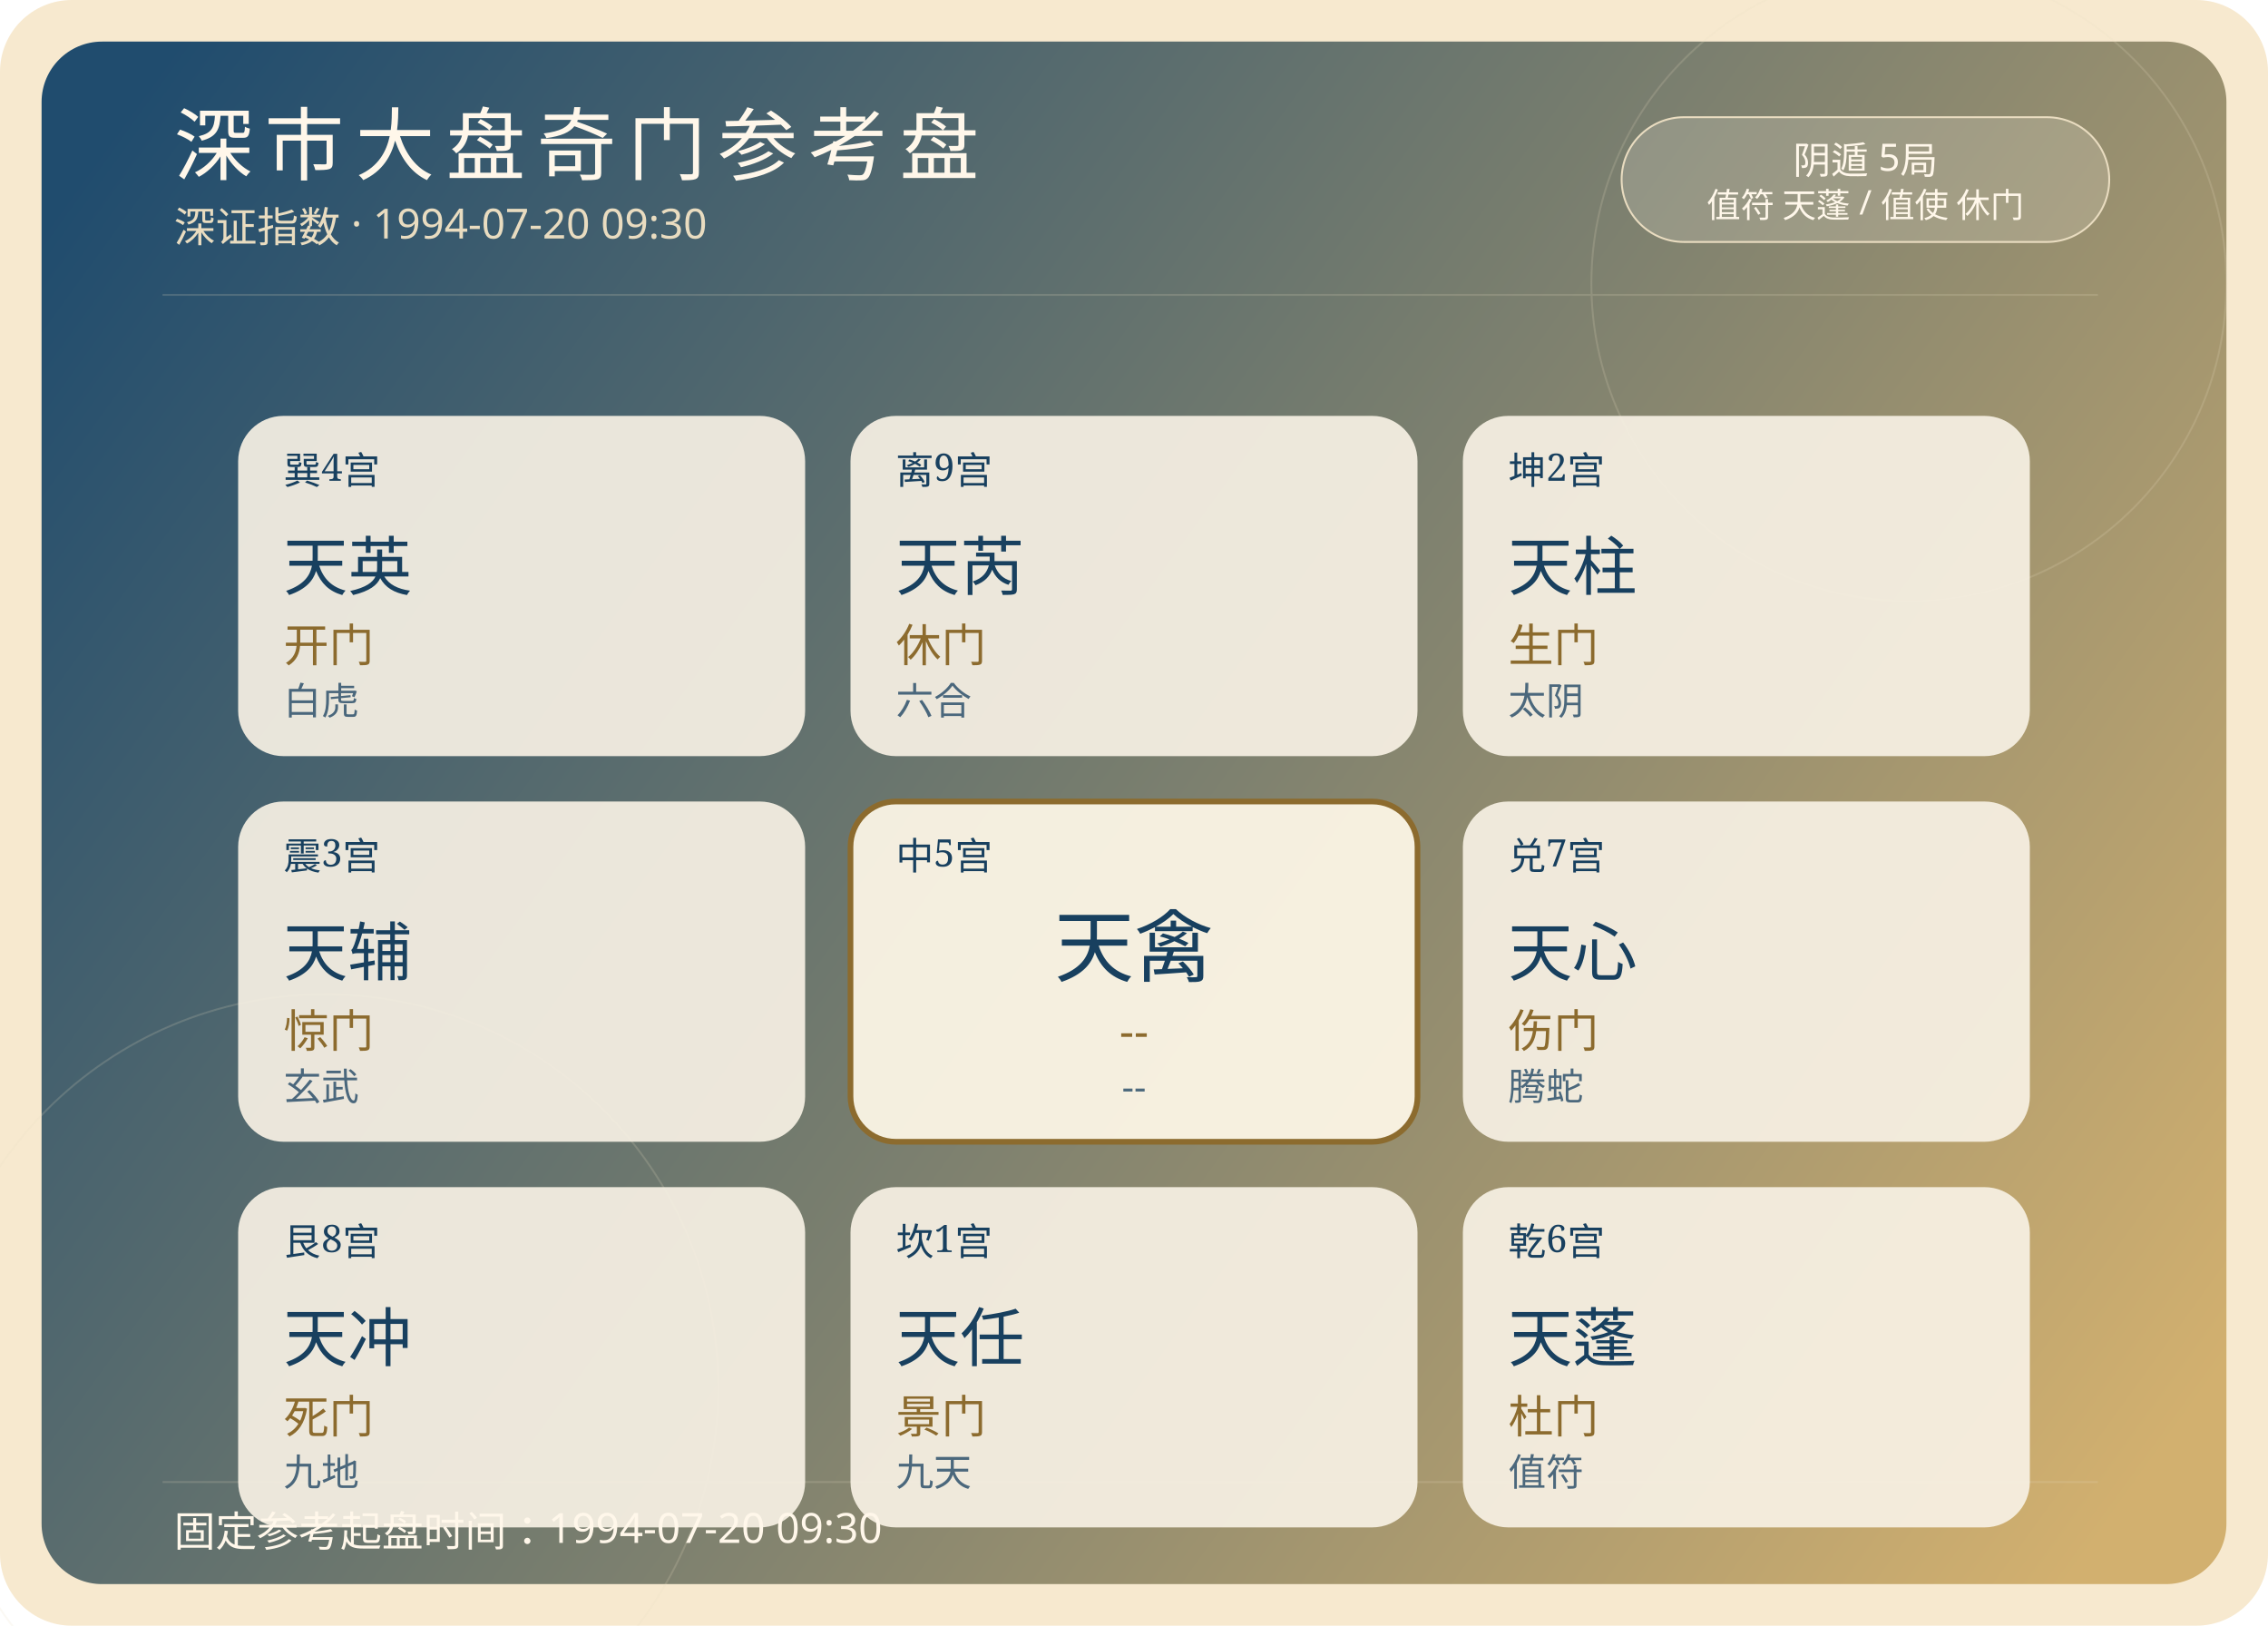
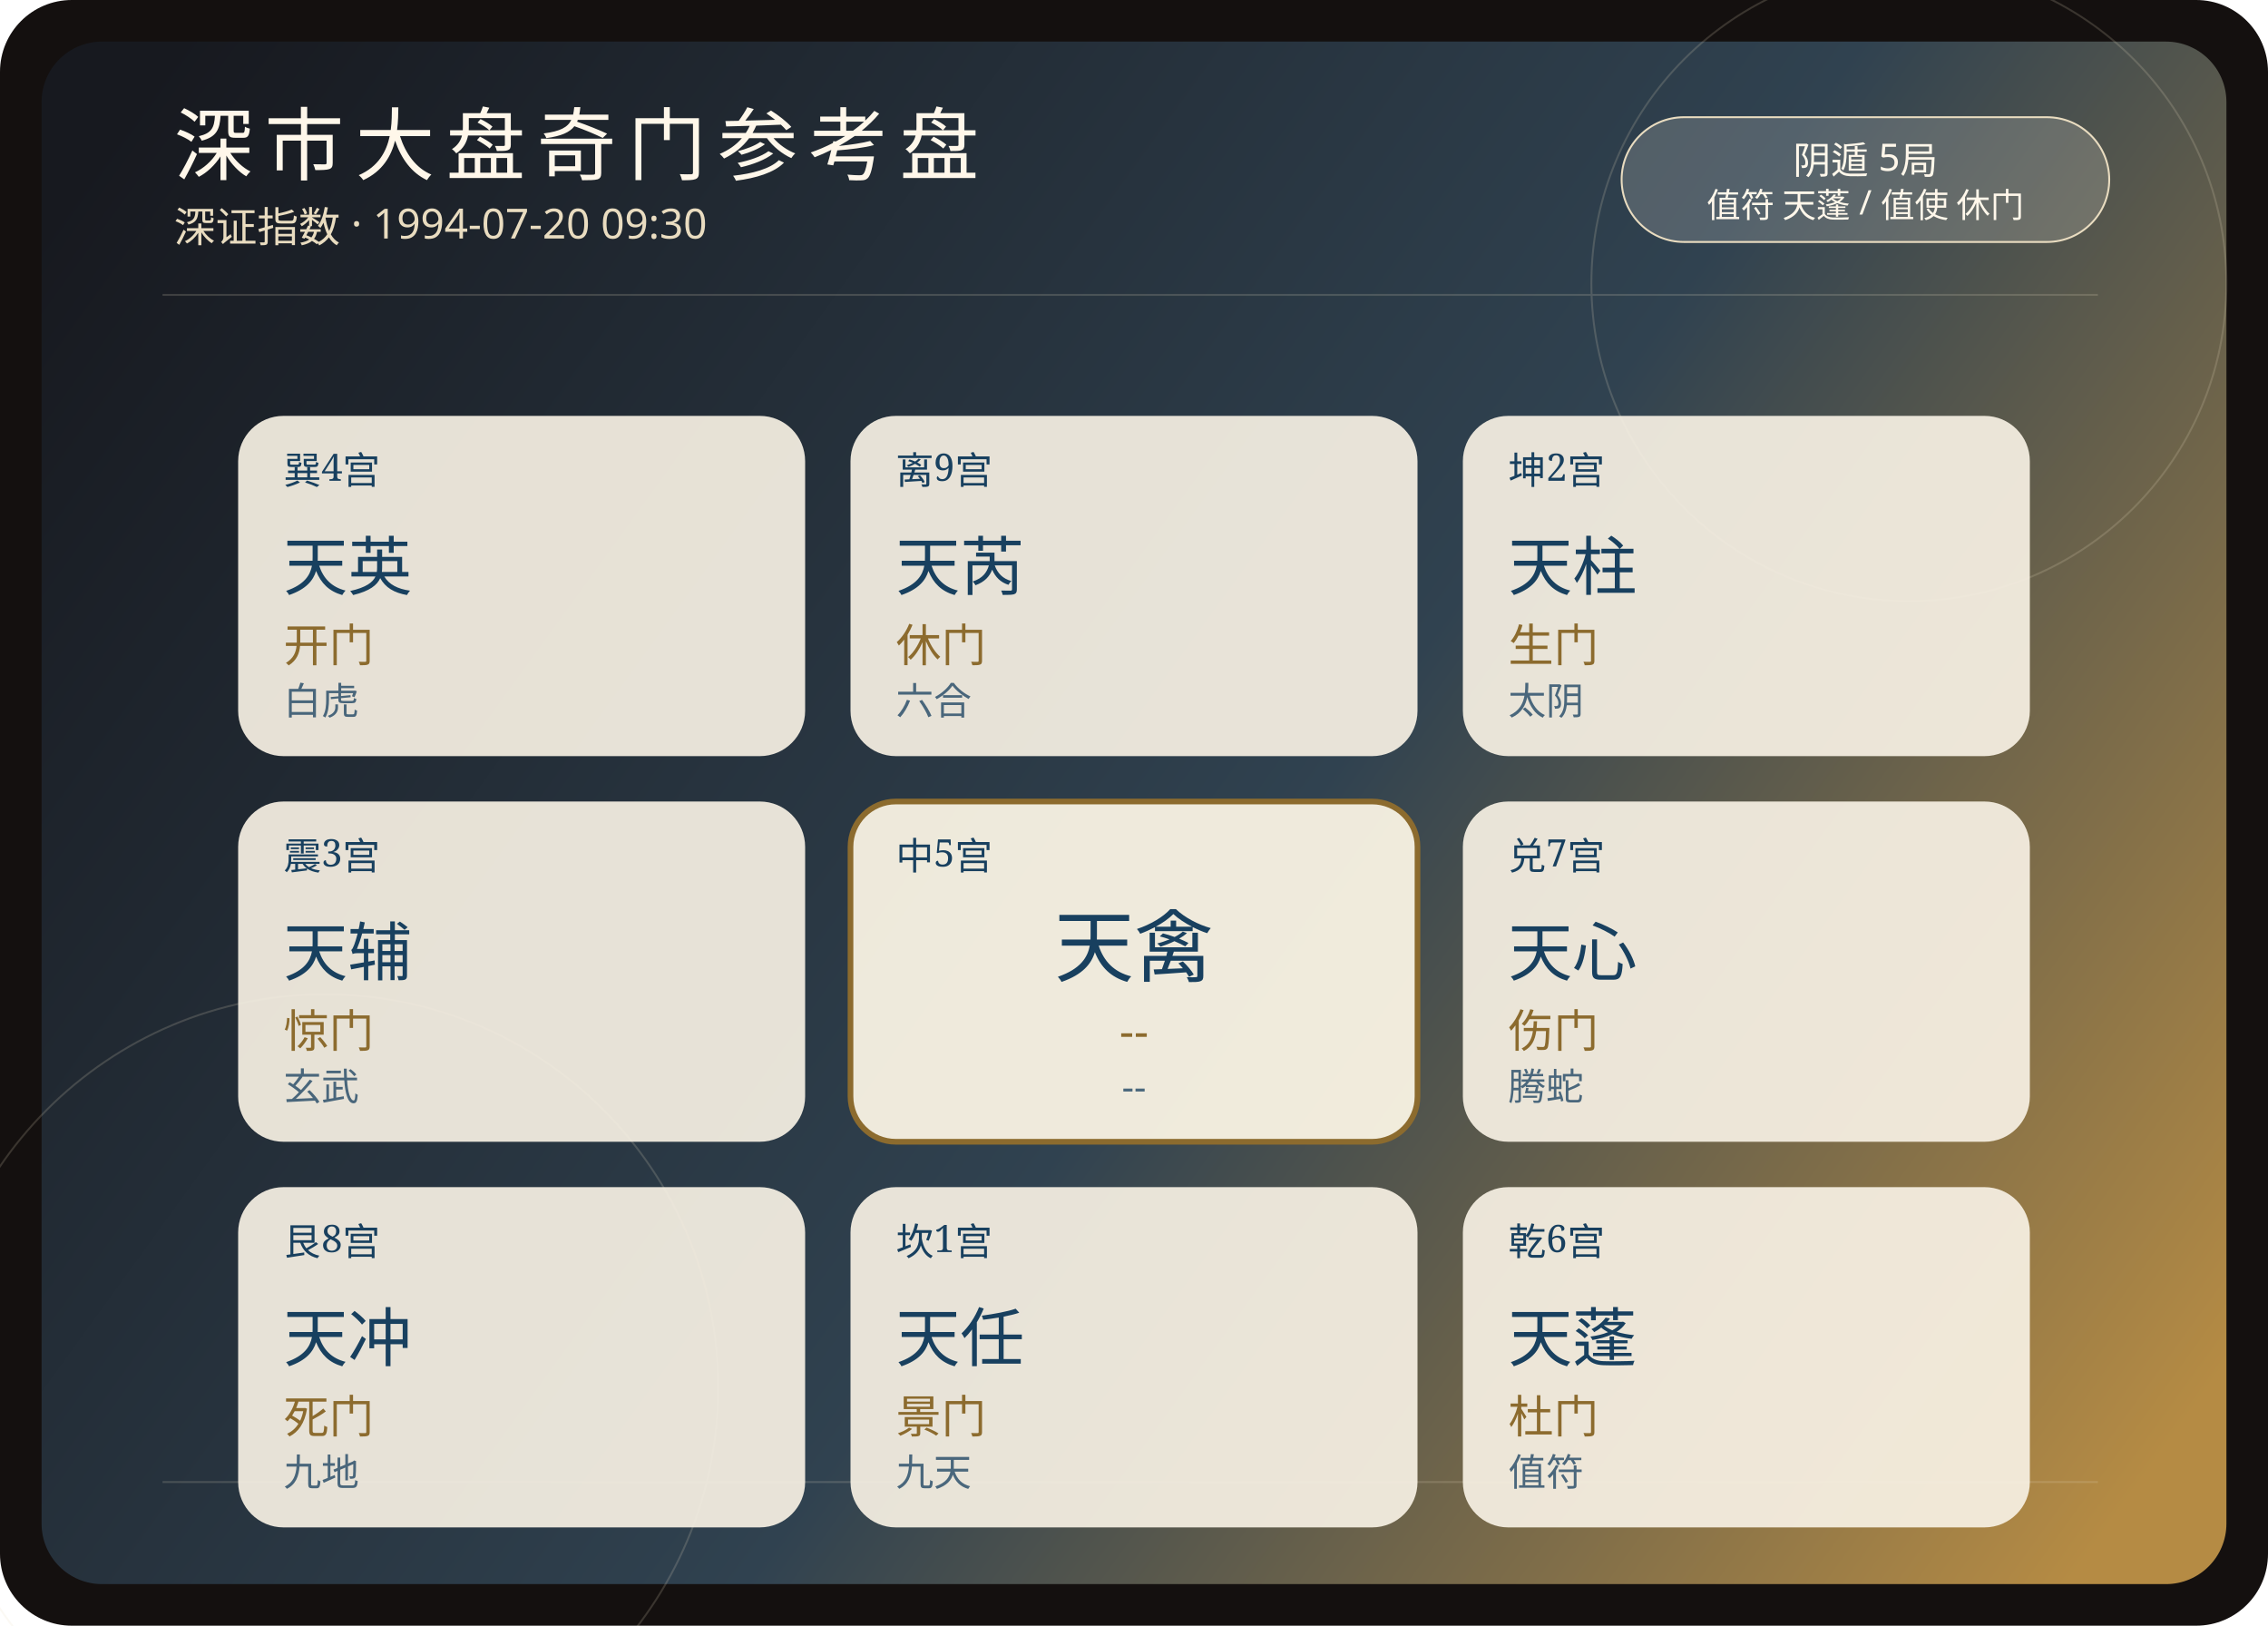
<svg xmlns="http://www.w3.org/2000/svg" width="1200" height="860" viewBox="0 0 1200 860" fill="none">
  <defs>
    <linearGradient id="bg-sz" x1="72" y1="52" x2="1116" y2="808" gradientUnits="userSpaceOnUse">
-       <stop stop-color="#204c6e" />
-       <stop offset="1" stop-color="#d2b06f" />
+       <stop stop-color="#17191f" />
+       <stop offset="0.56" stop-color="#304250" />
+       <stop offset="1" stop-color="#b58b44" />
    </linearGradient>
  </defs>
-   <rect width="1200" height="860" rx="38" fill="#f7e9cf" />
+   <rect width="1200" height="860" rx="38" fill="#14100f" />
  <rect x="22" y="22" width="1156" height="816" rx="32" fill="url(#bg-sz)" />
  <g opacity="0.18" stroke="#e9dcc0">
    <circle cx="1010" cy="150" r="168" />
    <circle cx="172" cy="734" r="208" />
    <path d="M86 156H1110" />
    <path d="M86 784H1110" />
  </g>
  <text x="92" y="92" fill="#fff7ea" font-size="42" font-family="Songti SC, STSong, serif" letter-spacing="6">深市大盘奇门参考盘</text>
  <text x="92" y="128" fill="#e9dcc0" font-size="22" font-family="PingFang SC, Microsoft YaHei, sans-serif">深证指数 · 1994-07-20 09:30</text>
  <rect x="858" y="62" width="258" height="66" rx="33" fill="#fdf7eb" fill-opacity="0.18" stroke="#e9dcc0" />
  <text x="987" y="92" fill="#fff7ea" font-size="20" font-family="PingFang SC, Microsoft YaHei, sans-serif" text-anchor="middle">阴遁 5局</text>
  <text x="987" y="115" fill="#fff7ea" font-size="18" font-family="PingFang SC, Microsoft YaHei, sans-serif" text-anchor="middle">值符 天蓬 / 值使 休门</text>
  <g>
    <rect x="126" y="220" width="300" height="180" rx="24" fill="#f7f1e4" fill-opacity="0.92" stroke="transparent" stroke-width="0" />
    <text x="150" y="256" fill="#18405f" font-size="20" font-family="Songti SC, STSong, serif">巽4宫</text>
    <text x="150" y="312" fill="#18405f" font-size="34" font-family="Songti SC, STSong, serif">天英</text>
    <text x="150" y="350" fill="#8c6b2e" font-size="24" font-family="PingFang SC, Microsoft YaHei, sans-serif">开门</text>
    <text x="150" y="378" fill="#18405f" fill-opacity="0.76" font-size="20" font-family="PingFang SC, Microsoft YaHei, sans-serif">白虎</text>
  </g>
  <g>
    <rect x="450" y="220" width="300" height="180" rx="24" fill="#f7f1e4" fill-opacity="0.92" stroke="transparent" stroke-width="0" />
    <text x="474" y="256" fill="#18405f" font-size="20" font-family="Songti SC, STSong, serif">离9宫</text>
    <text x="474" y="312" fill="#18405f" font-size="34" font-family="Songti SC, STSong, serif">天芮</text>
    <text x="474" y="350" fill="#8c6b2e" font-size="24" font-family="PingFang SC, Microsoft YaHei, sans-serif">休门</text>
    <text x="474" y="378" fill="#18405f" fill-opacity="0.76" font-size="20" font-family="PingFang SC, Microsoft YaHei, sans-serif">六合</text>
  </g>
  <g>
    <rect x="774" y="220" width="300" height="180" rx="24" fill="#f7f1e4" fill-opacity="0.92" stroke="transparent" stroke-width="0" />
    <text x="798" y="256" fill="#18405f" font-size="20" font-family="Songti SC, STSong, serif">坤2宫</text>
    <text x="798" y="312" fill="#18405f" font-size="34" font-family="Songti SC, STSong, serif">天柱</text>
    <text x="798" y="350" fill="#8c6b2e" font-size="24" font-family="PingFang SC, Microsoft YaHei, sans-serif">生门</text>
    <text x="798" y="378" fill="#18405f" fill-opacity="0.76" font-size="20" font-family="PingFang SC, Microsoft YaHei, sans-serif">太阴</text>
  </g>
  <g>
    <rect x="126" y="424" width="300" height="180" rx="24" fill="#f7f1e4" fill-opacity="0.92" stroke="transparent" stroke-width="0" />
    <text x="150" y="460" fill="#18405f" font-size="20" font-family="Songti SC, STSong, serif">震3宫</text>
    <text x="150" y="516" fill="#18405f" font-size="34" font-family="Songti SC, STSong, serif">天辅</text>
    <text x="150" y="554" fill="#8c6b2e" font-size="24" font-family="PingFang SC, Microsoft YaHei, sans-serif">惊门</text>
    <text x="150" y="582" fill="#18405f" fill-opacity="0.76" font-size="20" font-family="PingFang SC, Microsoft YaHei, sans-serif">玄武</text>
  </g>
  <g>
    <rect x="450" y="424" width="300" height="180" rx="24" fill="#fff8e8" fill-opacity="0.92" stroke="#8c6b2e" stroke-width="3" />
    <text x="474" y="460" fill="#18405f" font-size="20" font-family="Songti SC, STSong, serif">中5宫</text>
    <text x="600" y="516" fill="#18405f" font-size="42" font-family="Songti SC, STSong, serif" text-anchor="middle">天禽</text>
    <text x="600" y="554" fill="#8c6b2e" font-size="24" font-family="PingFang SC, Microsoft YaHei, sans-serif" text-anchor="middle">--</text>
    <text x="600" y="582" fill="#18405f" fill-opacity="0.76" font-size="20" font-family="PingFang SC, Microsoft YaHei, sans-serif" text-anchor="middle">--</text>
  </g>
  <g>
    <rect x="774" y="424" width="300" height="180" rx="24" fill="#f7f1e4" fill-opacity="0.92" stroke="transparent" stroke-width="0" />
    <text x="798" y="460" fill="#18405f" font-size="20" font-family="Songti SC, STSong, serif">兑7宫</text>
    <text x="798" y="516" fill="#18405f" font-size="34" font-family="Songti SC, STSong, serif">天心</text>
    <text x="798" y="554" fill="#8c6b2e" font-size="24" font-family="PingFang SC, Microsoft YaHei, sans-serif">伤门</text>
    <text x="798" y="582" fill="#18405f" fill-opacity="0.76" font-size="20" font-family="PingFang SC, Microsoft YaHei, sans-serif">腾蛇</text>
  </g>
  <g>
    <rect x="126" y="628" width="300" height="180" rx="24" fill="#f7f1e4" fill-opacity="0.92" stroke="transparent" stroke-width="0" />
    <text x="150" y="664" fill="#18405f" font-size="20" font-family="Songti SC, STSong, serif">艮8宫</text>
    <text x="150" y="720" fill="#18405f" font-size="34" font-family="Songti SC, STSong, serif">天冲</text>
    <text x="150" y="758" fill="#8c6b2e" font-size="24" font-family="PingFang SC, Microsoft YaHei, sans-serif">死门</text>
    <text x="150" y="786" fill="#18405f" fill-opacity="0.76" font-size="20" font-family="PingFang SC, Microsoft YaHei, sans-serif">九地</text>
  </g>
  <g>
    <rect x="450" y="628" width="300" height="180" rx="24" fill="#f7f1e4" fill-opacity="0.92" stroke="transparent" stroke-width="0" />
    <text x="474" y="664" fill="#18405f" font-size="20" font-family="Songti SC, STSong, serif">坎1宫</text>
    <text x="474" y="720" fill="#18405f" font-size="34" font-family="Songti SC, STSong, serif">天任</text>
    <text x="474" y="758" fill="#8c6b2e" font-size="24" font-family="PingFang SC, Microsoft YaHei, sans-serif">景门</text>
    <text x="474" y="786" fill="#18405f" fill-opacity="0.76" font-size="20" font-family="PingFang SC, Microsoft YaHei, sans-serif">九天</text>
  </g>
  <g>
    <rect x="774" y="628" width="300" height="180" rx="24" fill="#f7f1e4" fill-opacity="0.92" stroke="transparent" stroke-width="0" />
    <text x="798" y="664" fill="#18405f" font-size="20" font-family="Songti SC, STSong, serif">乾6宫</text>
    <text x="798" y="720" fill="#18405f" font-size="34" font-family="Songti SC, STSong, serif">天蓬</text>
    <text x="798" y="758" fill="#8c6b2e" font-size="24" font-family="PingFang SC, Microsoft YaHei, sans-serif">杜门</text>
    <text x="798" y="786" fill="#18405f" fill-opacity="0.76" font-size="20" font-family="PingFang SC, Microsoft YaHei, sans-serif">值符</text>
  </g>
-   <text x="92" y="818" fill="#fff7ea" font-size="22" font-family="PingFang SC, Microsoft YaHei, sans-serif">固定参考起盘时间：1994-07-20 09:30</text>
</svg>
